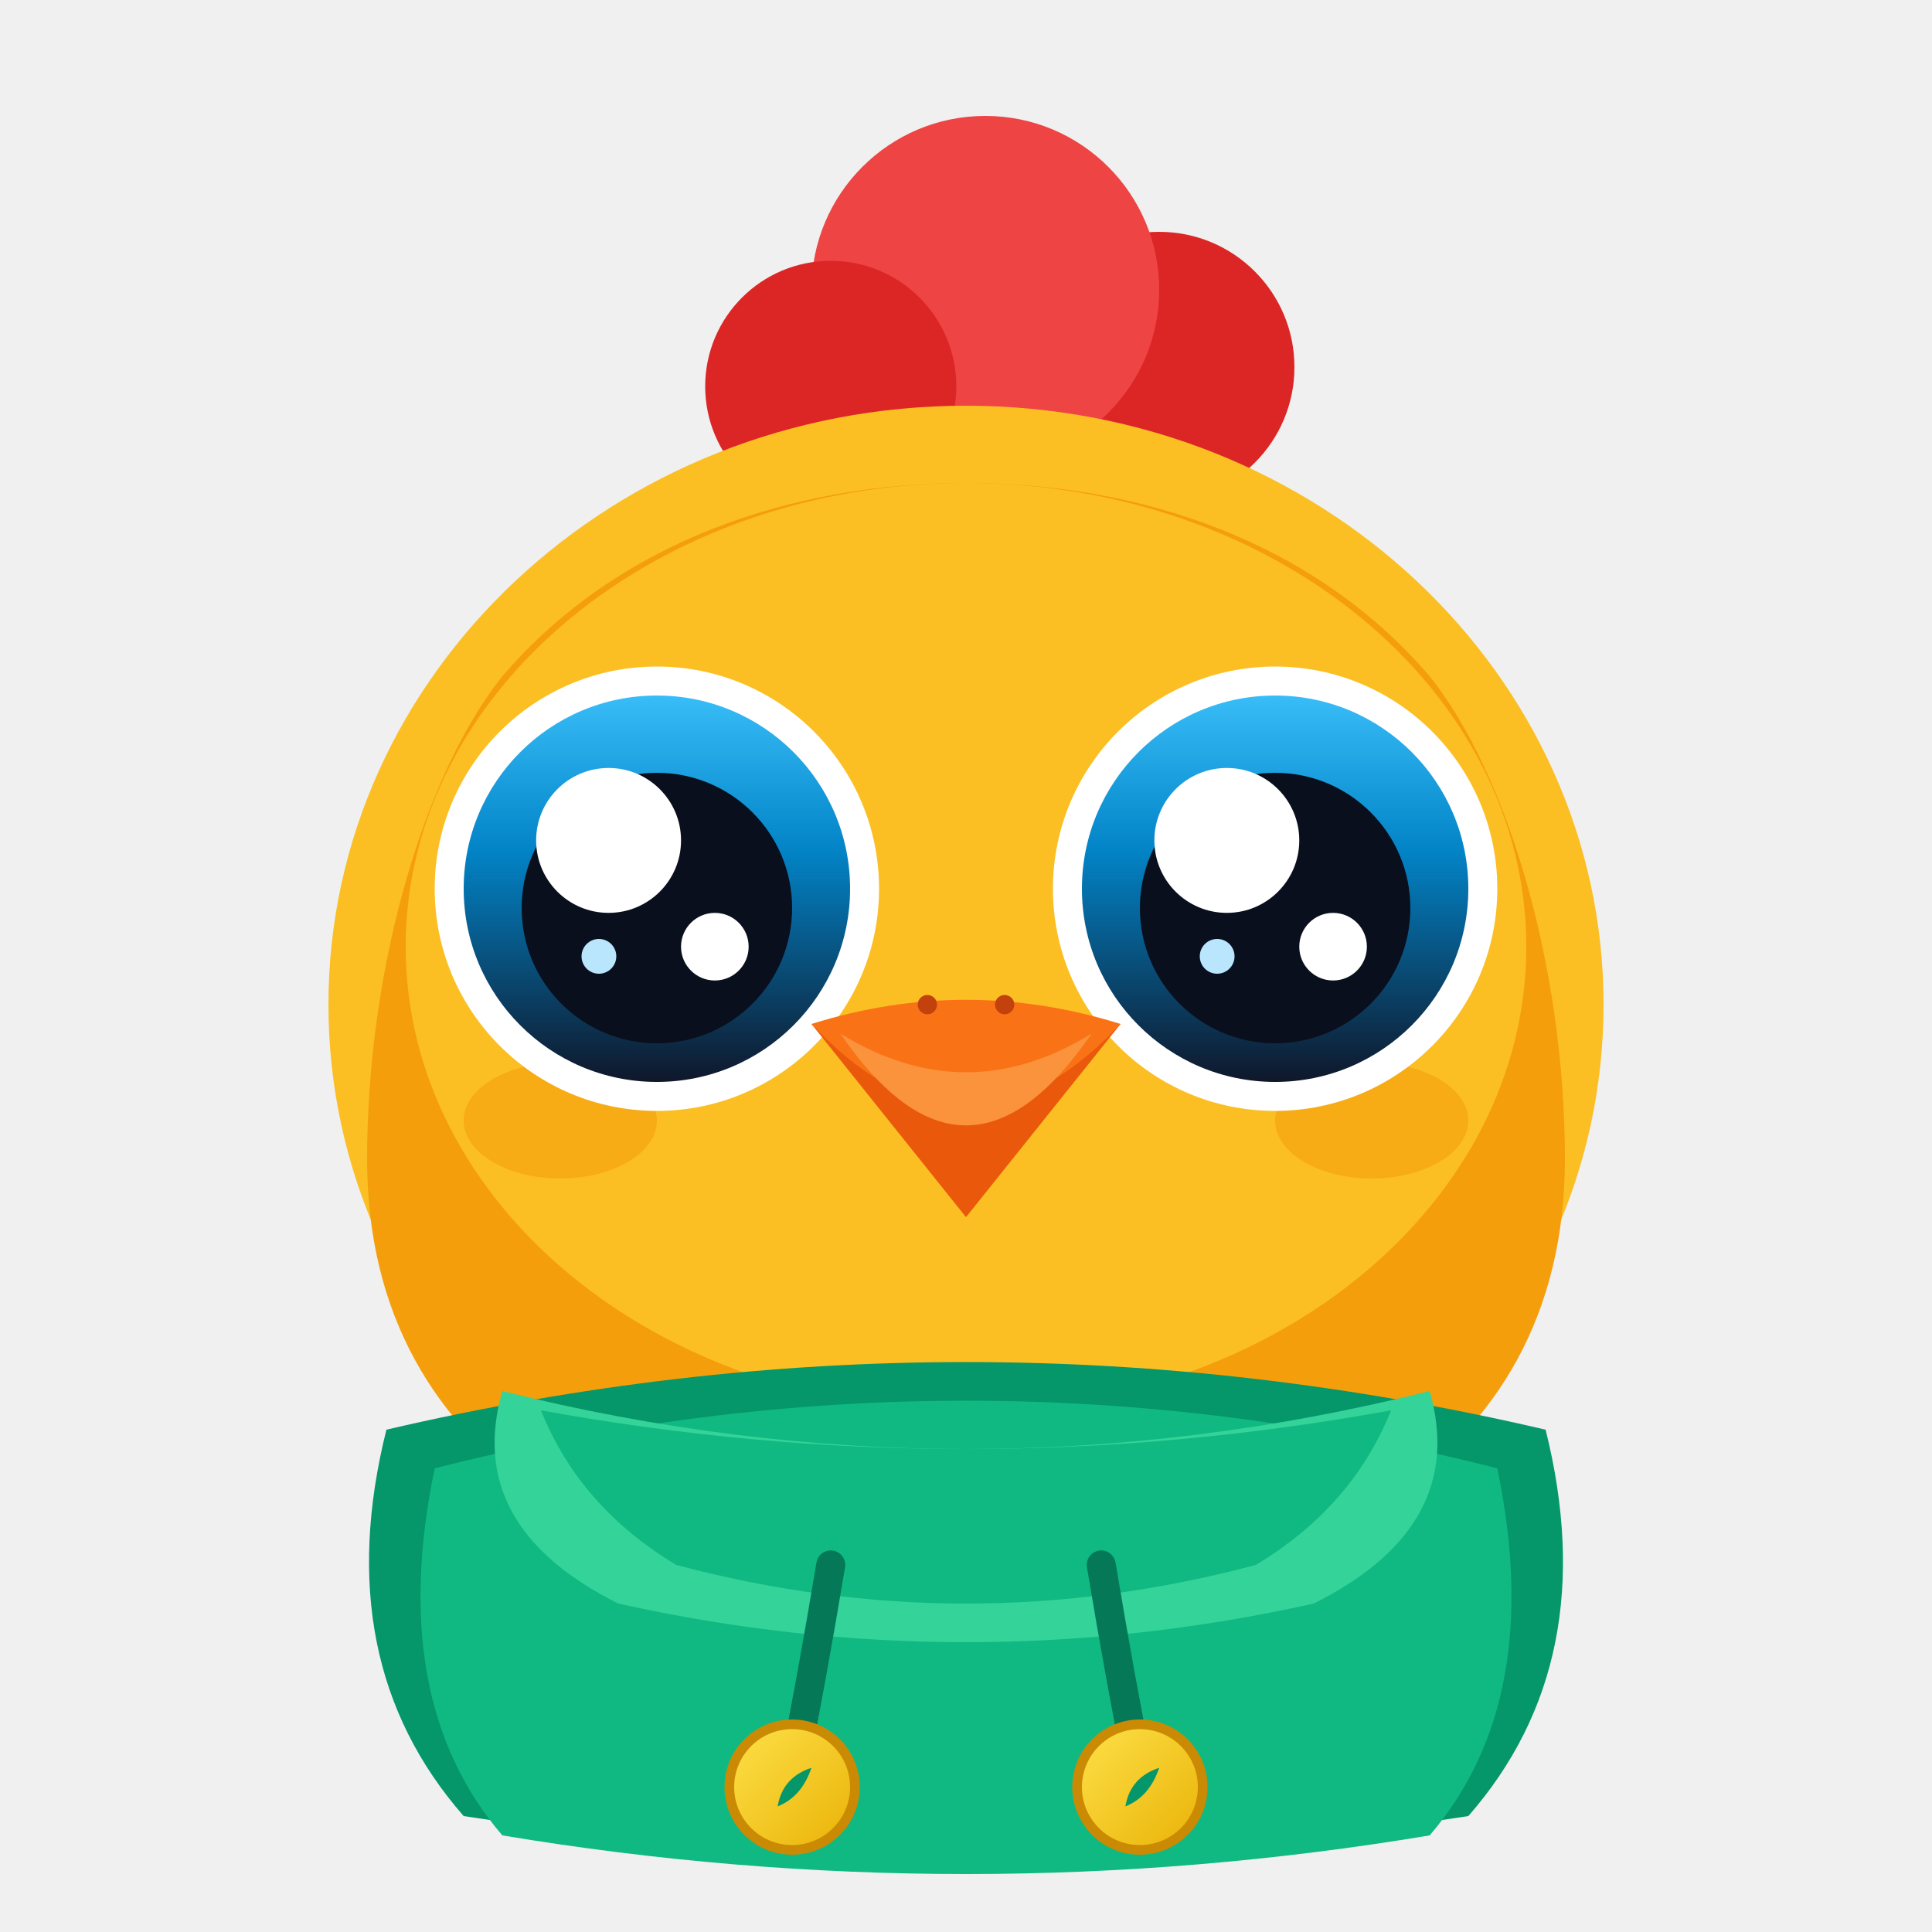
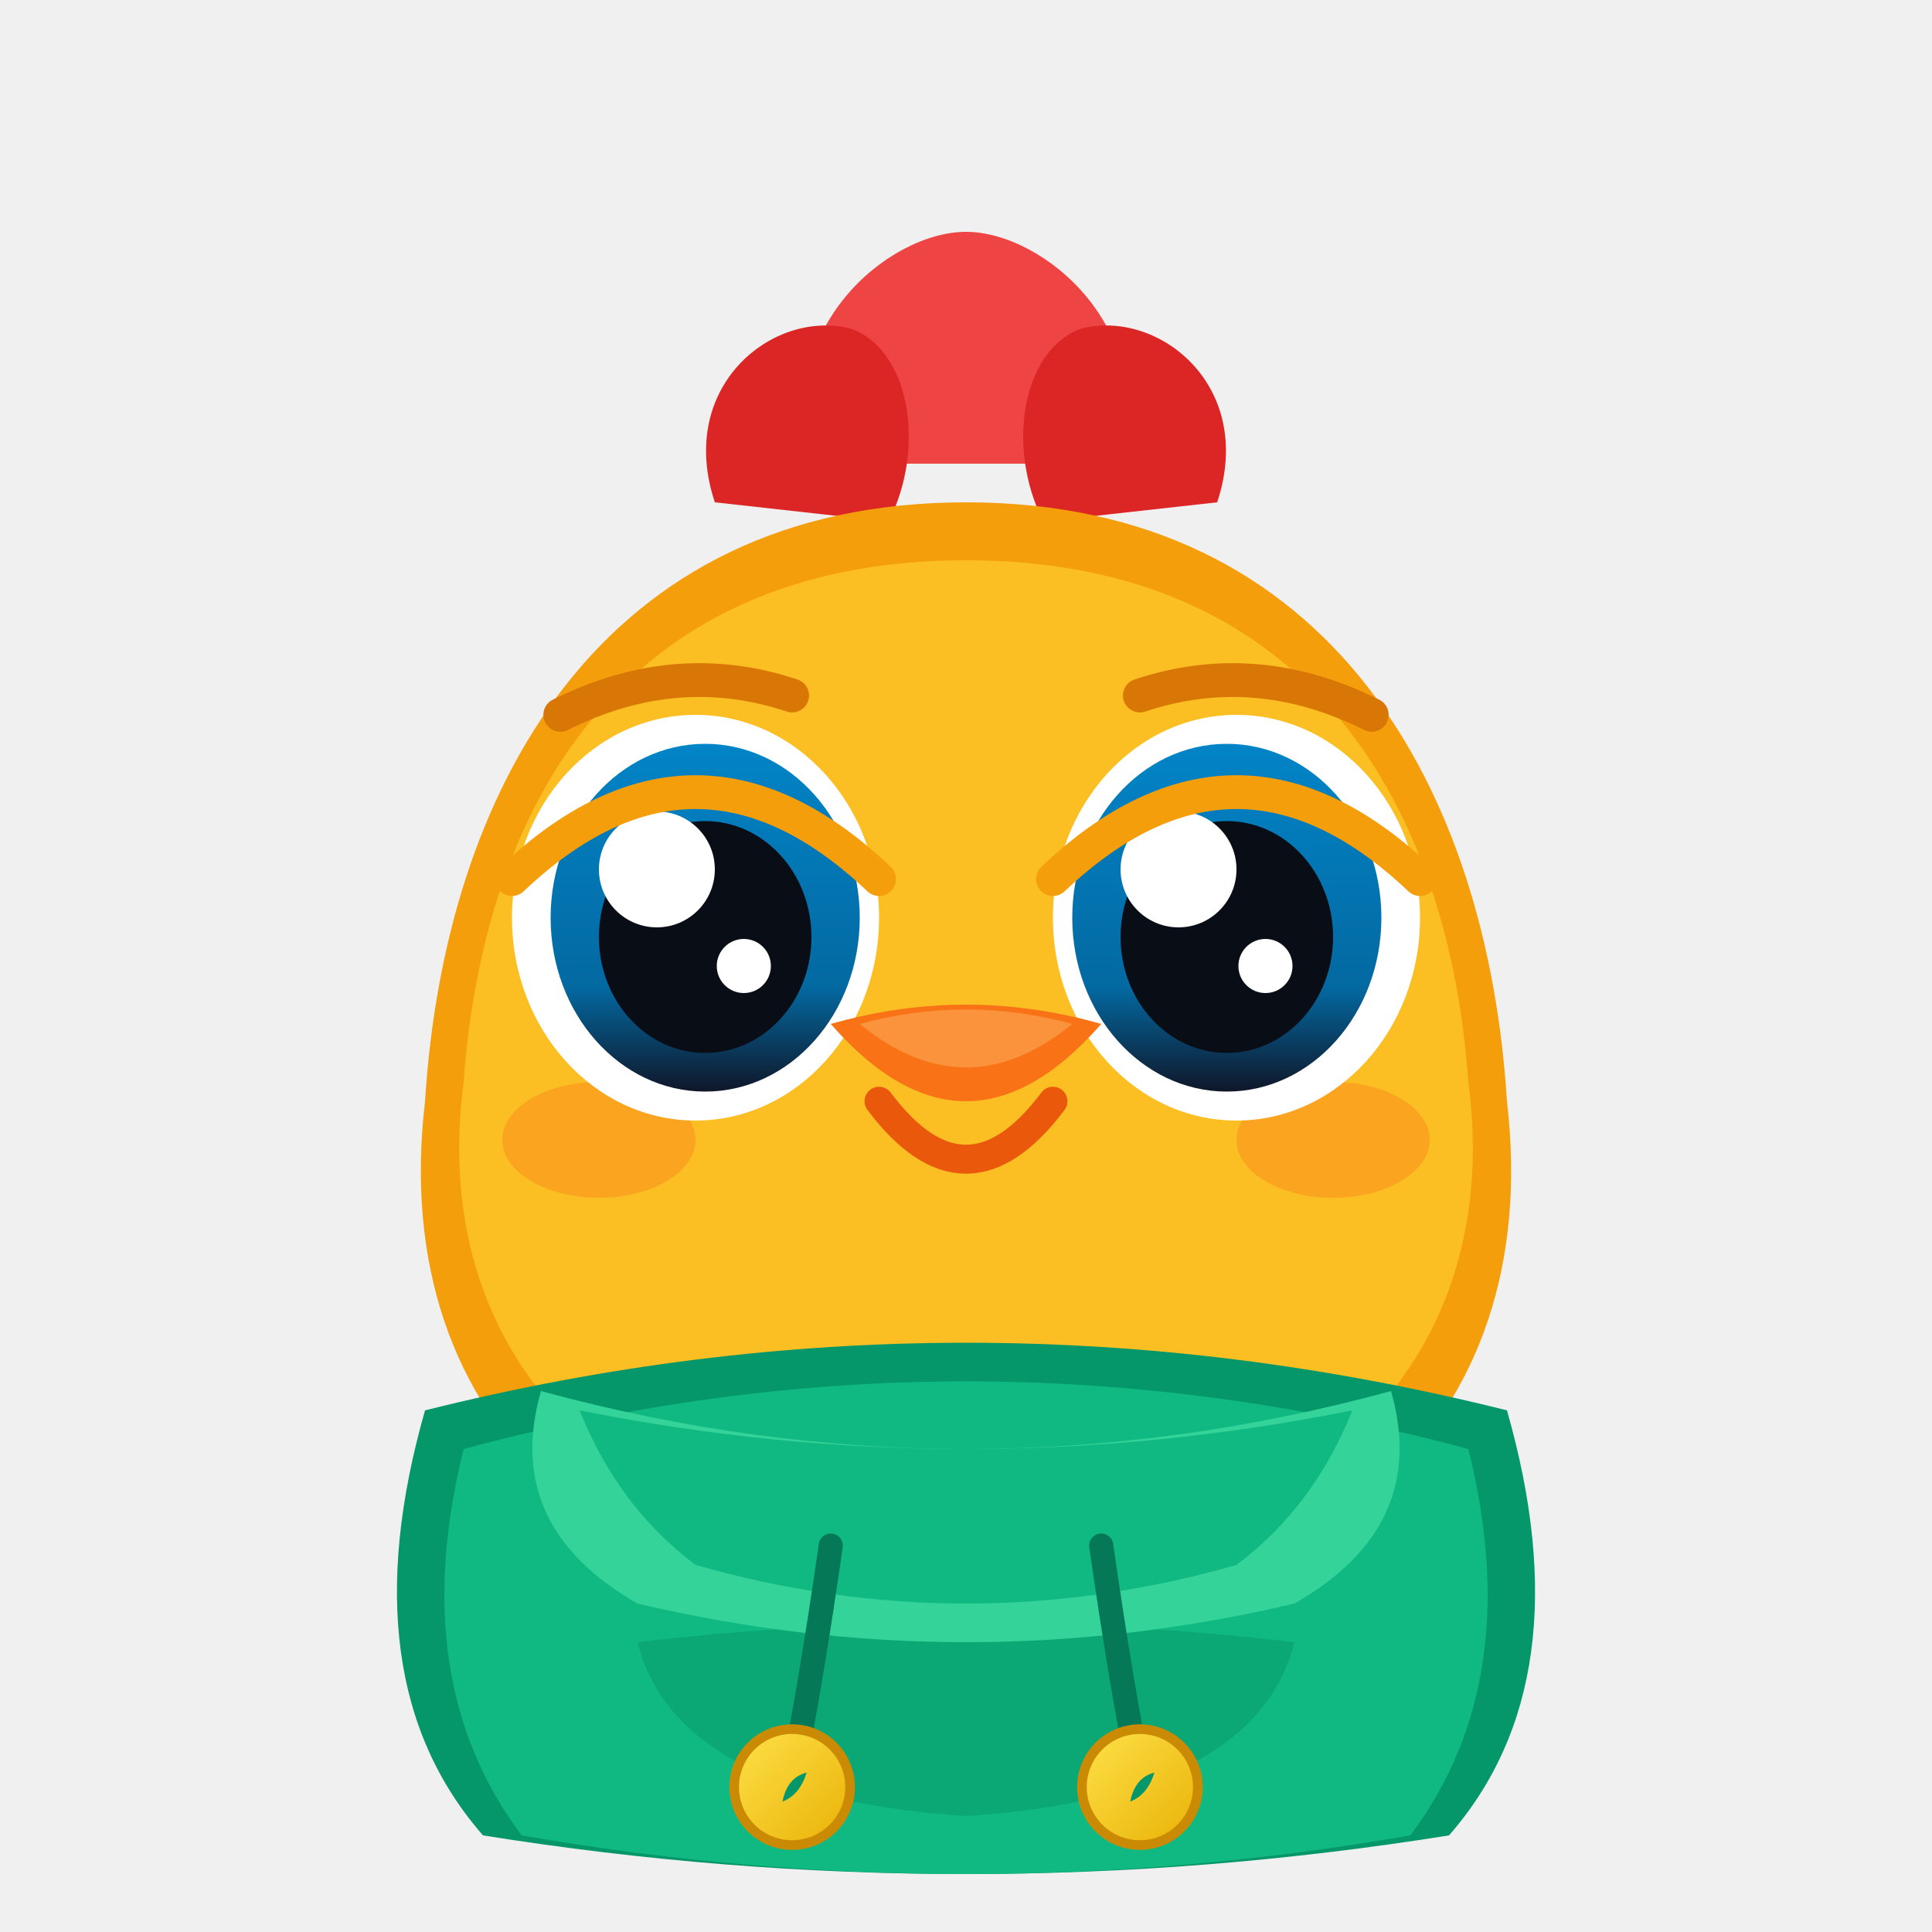
<svg xmlns="http://www.w3.org/2000/svg" viewBox="0 0 200 200" fill="none">
  <defs>
-     <linearGradient id="cikoCoinGrad" x1="0%" y1="0%" x2="100%" y2="100%">
+     <linearGradient id="cikoCoinShine" x1="0%" y1="0%" x2="100%" y2="100%">
      <stop offset="0%" stop-color="#FDE047" />
      <stop offset="100%" stop-color="#EAB308" />
    </linearGradient>
-     <linearGradient id="cikoEyeGrad" x1="0%" y1="0%" x2="0%" y2="100%">
-       <stop offset="0%" stop-color="#38BDF8" />
-       <stop offset="40%" stop-color="#0284C7" />
+     <linearGradient id="cikoEyeIris" x1="0%" y1="0%" x2="0%" y2="100%">
+       <stop offset="0%" stop-color="#0284C7" />
+       <stop offset="70%" stop-color="#0369A1" />
      <stop offset="100%" stop-color="#0F172A" />
    </linearGradient>
  </defs>
-   <circle cx="120" cy="38" r="14" fill="#DC2626" />
-   <circle cx="102" cy="30" r="18" fill="#EF4444" />
-   <circle cx="86" cy="40" r="13" fill="#DC2626" />
-   <ellipse cx="100" cy="104" rx="66" ry="62" fill="#FBBF24" />
-   <path d="M38 120 C38 152 66 166 100 166 C134 166 162 152 162 120 C162 100 156 80 148 70 C136 56 118 50 100 50 C82 50 64 56 52 70 C44 80 38 100 38 120 Z" fill="#F59E0B" />
-   <ellipse cx="100" cy="98" rx="58" ry="48" fill="#FBBF24" />
-   <ellipse cx="58" cy="116" rx="10" ry="6" fill="#F59E0B" opacity="0.6" />
-   <ellipse cx="142" cy="116" rx="10" ry="6" fill="#F59E0B" opacity="0.6" />
-   <g transform="translate(68, 92)">
-     <circle cx="0" cy="0" r="23" fill="#FFFFFF" />
-     <circle cx="0" cy="0" r="20" fill="url(#cikoEyeGrad)" />
-     <circle cx="0" cy="2" r="14" fill="#0A0F1D" />
-     <circle cx="-5" cy="-5" r="7.5" fill="#FFFFFF" />
-     <circle cx="6" cy="6" r="3.5" fill="#FFFFFF" />
-     <circle cx="-6" cy="7" r="1.8" fill="#BAE6FD" />
+   <g id="crest">
+     <path d="M84 48 C80 34 92 24 100 24 C108 24 120 34 116 48 Z" fill="#EF4444" />
+     <path d="M74 52 C70 40 80 32 88 34 C94 36 96 46 92 54 Z" fill="#DC2626" />
+     <path d="M108 54 C104 46 106 36 112 34 C120 32 130 40 126 52 Z" fill="#DC2626" />
  </g>
-   <g transform="translate(132, 92)">
-     <circle cx="0" cy="0" r="23" fill="#FFFFFF" />
-     <circle cx="0" cy="0" r="20" fill="url(#cikoEyeGrad)" />
-     <circle cx="0" cy="2" r="14" fill="#0A0F1D" />
-     <circle cx="-5" cy="-5" r="7.5" fill="#FFFFFF" />
-     <circle cx="6" cy="6" r="3.5" fill="#FFFFFF" />
-     <circle cx="-6" cy="7" r="1.8" fill="#BAE6FD" />
+   <g id="body">
+     <path d="M44 114 C40 148 64 168 100 168 C136 168 160 148 156 114 C154 82 138 52 100 52 C62 52 46 82 44 114 Z" fill="#F59E0B" />
+     <path d="M48 112 C44 142 66 162 100 162 C134 162 156 142 152 112 C150 84 136 58 100 58 C64 58 50 84 48 112 Z" fill="#FBBF24" />
+     <ellipse cx="62" cy="118" rx="10" ry="6" fill="#F97316" opacity="0.35" />
+     <ellipse cx="138" cy="118" rx="10" ry="6" fill="#F97316" opacity="0.35" />
  </g>
-   <polygon points="84,106 116,106 100,126" fill="#EA580C" />
-   <path d="M84 106 Q100 101 116 106 Q100 123 84 106 Z" fill="#F97316" />
-   <path d="M87 107 Q100 126 113 107 Q100 115 87 107 Z" fill="#FB923C" />
-   <circle cx="96" cy="104" r="1" fill="#C2410C" />
-   <circle cx="104" cy="104" r="1" fill="#C2410C" />
-   <path d="M40 148 Q100 134 160 148 Q166 172 152 188 Q100 196 48 188 Q34 172 40 148 Z" fill="#059669" />
-   <path d="M45 152 Q100 138 155 152 Q160 176 148 190 Q100 198 52 190 Q40 176 45 152 Z" fill="#10B981" />
-   <path d="M52 144 Q100 156 148 144 Q152 158 136 166 Q100 174 64 166 Q48 158 52 144 Z" fill="#34D399" />
-   <path d="M56 146 Q100 154 144 146 Q140 156 130 162 Q100 170 70 162 Q60 156 56 146 Z" fill="#10B981" />
-   <path d="M86 162 Q84 174 82 184" stroke="#047857" stroke-width="3" stroke-linecap="round" fill="none" />
-   <path d="M114 162 Q116 174 118 184" stroke="#047857" stroke-width="3" stroke-linecap="round" fill="none" />
-   <circle cx="82" cy="185" r="7" fill="#CA8A04" />
-   <circle cx="82" cy="185" r="6" fill="url(#cikoCoinGrad)" />
-   <path d="M80.5 187 Q81 184 84 183 Q83 186 80.5 187 Z" fill="#059669" />
-   <circle cx="118" cy="185" r="7" fill="#CA8A04" />
-   <circle cx="118" cy="185" r="6" fill="url(#cikoCoinGrad)" />
-   <path d="M116.5 187 Q117 184 120 183 Q119 186 116.5 187 Z" fill="#059669" />
+   <g id="eyes">
+     <path d="M58 74 Q70 68 82 72" stroke="#D97706" stroke-width="3.5" stroke-linecap="round" fill="none" />
+     <path d="M118 72 Q130 68 142 74" stroke="#D97706" stroke-width="3.5" stroke-linecap="round" fill="none" />
+     <g transform="translate(72, 95)">
+       <ellipse cx="0" cy="0" rx="19" ry="21" fill="#FFFFFF" />
+       <ellipse cx="1" cy="0" rx="16" ry="18" fill="url(#cikoEyeIris)" />
+       <ellipse cx="1" cy="2" rx="11" ry="12" fill="#090D16" />
+       <circle cx="-4" cy="-5" r="6" fill="#FFFFFF" />
+       <circle cx="5" cy="5" r="2.8" fill="#FFFFFF" />
+       <path d="M-19 -4 Q0 -22 19 -4" stroke="#F59E0B" stroke-width="3.5" stroke-linecap="round" fill="none" />
+     </g>
+     <g transform="translate(128, 95)">
+       <ellipse cx="0" cy="0" rx="19" ry="21" fill="#FFFFFF" />
+       <ellipse cx="-1" cy="0" rx="16" ry="18" fill="url(#cikoEyeIris)" />
+       <ellipse cx="-1" cy="2" rx="11" ry="12" fill="#090D16" />
+       <circle cx="-6" cy="-5" r="6" fill="#FFFFFF" />
+       <circle cx="3" cy="5" r="2.8" fill="#FFFFFF" />
+       <path d="M-19 -4 Q0 -22 19 -4" stroke="#F59E0B" stroke-width="3.5" stroke-linecap="round" fill="none" />
+     </g>
+   </g>
+   <g id="beak">
+     <path d="M86 106 Q100 102 114 106 Q100 122 86 106 Z" fill="#F97316" />
+     <path d="M89 106 Q100 103 111 106 Q100 115 89 106 Z" fill="#FB923C" />
+     <path d="M91 114 Q100 126 109 114" stroke="#EA580C" stroke-width="3" stroke-linecap="round" fill="none" />
+   </g>
+   <g id="hoodie">
+     <path d="M44 146 Q100 132 156 146 Q164 174 150 190 Q100 198 50 190 Q36 174 44 146 Z" fill="#059669" />
+     <path d="M48 150 Q100 136 152 150 Q158 174 146 190 Q100 198 54 190 Q42 174 48 150 Z" fill="#10B981" />
+     <path d="M66 170 Q100 166 134 170 Q130 186 100 188 Q70 186 66 170 Z" fill="#059669" opacity="0.5" />
+     <path d="M56 144 Q100 156 144 144 Q148 158 134 166 Q100 174 66 166 Q52 158 56 144 Z" fill="#34D399" />
+     <path d="M60 146 Q100 154 140 146 Q136 156 128 162 Q100 170 72 162 Q64 156 60 146 Z" fill="#10B981" />
+     <path d="M86 160 Q84 174 82 184" stroke="#047857" stroke-width="2.5" stroke-linecap="round" fill="none" />
+     <path d="M114 160 Q116 174 118 184" stroke="#047857" stroke-width="2.5" stroke-linecap="round" fill="none" />
+     <g transform="translate(82, 185)">
+       <circle cx="0" cy="0" r="6.5" fill="#CA8A04" />
+       <circle cx="0" cy="0" r="5.5" fill="url(#cikoCoinShine)" />
+       <path d="M-1 1.5 Q-0.5 -1 1.5 -1.5 Q0.8 0.8 -1 1.5 Z" fill="#059669" />
+     </g>
+     <g transform="translate(118, 185)">
+       <circle cx="0" cy="0" r="6.5" fill="#CA8A04" />
+       <circle cx="0" cy="0" r="5.5" fill="url(#cikoCoinShine)" />
+       <path d="M-1 1.5 Q-0.5 -1 1.5 -1.5 Q0.8 0.8 -1 1.5 Z" fill="#059669" />
+     </g>
+   </g>
</svg>
